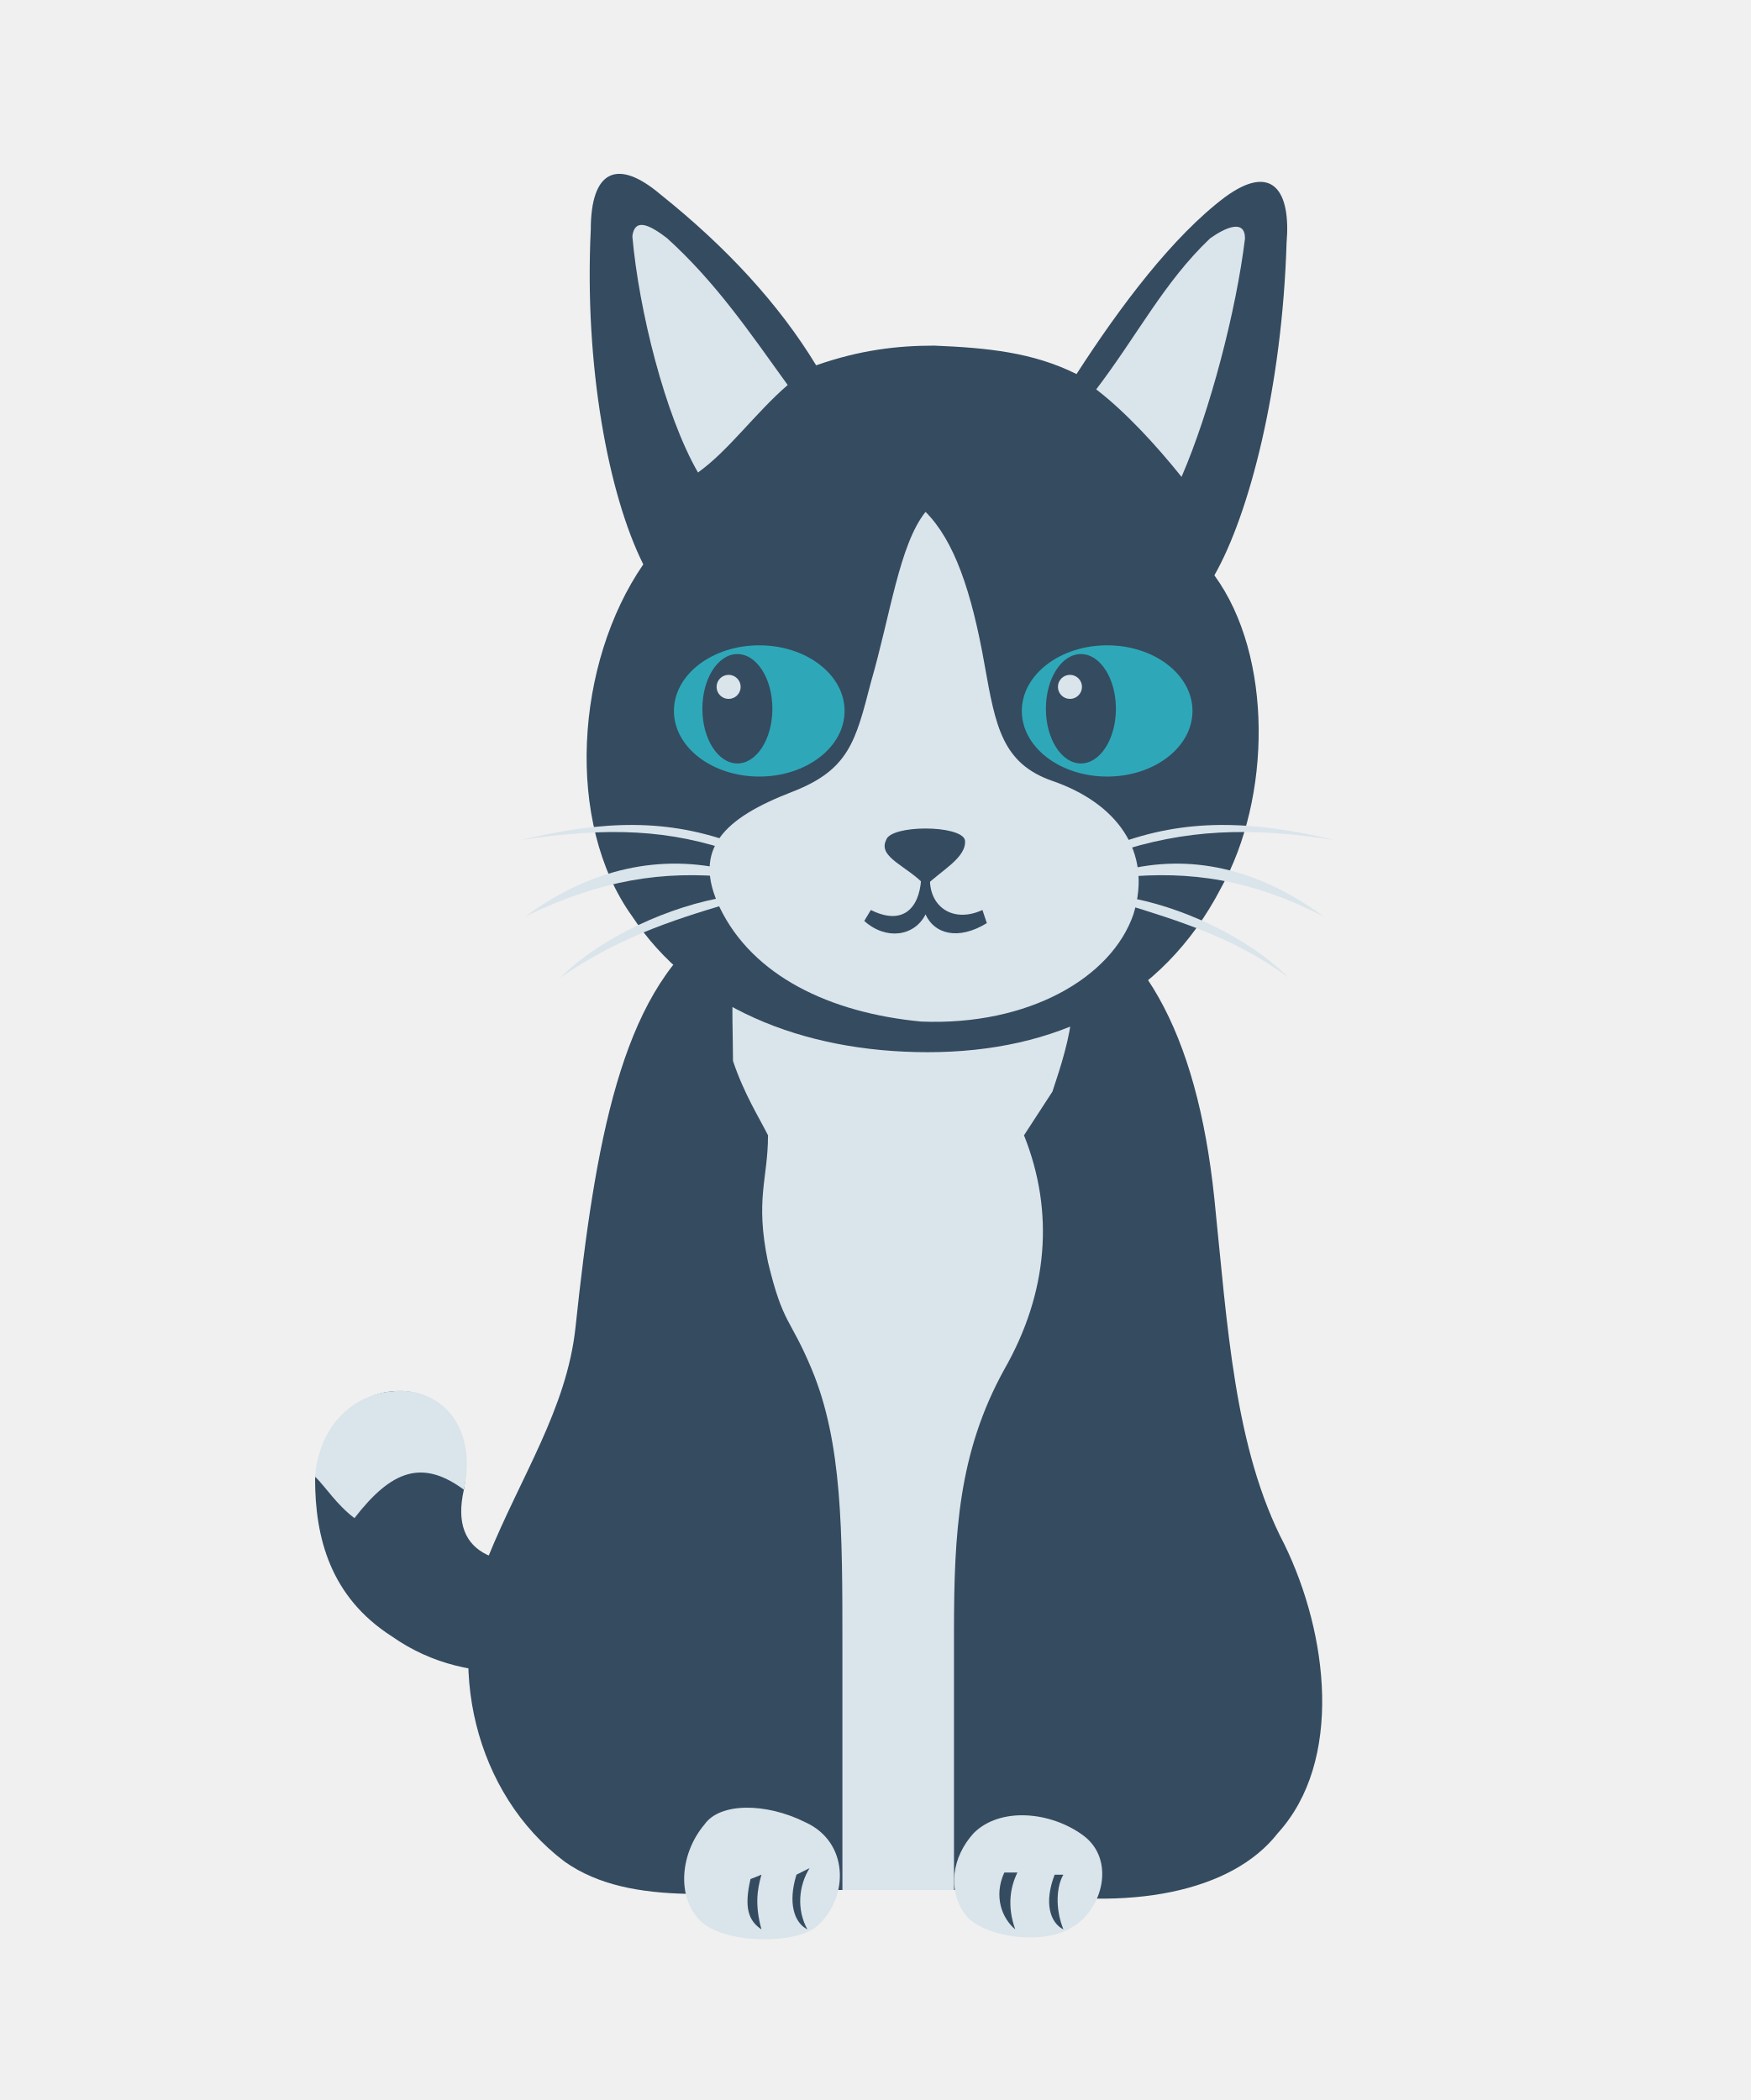
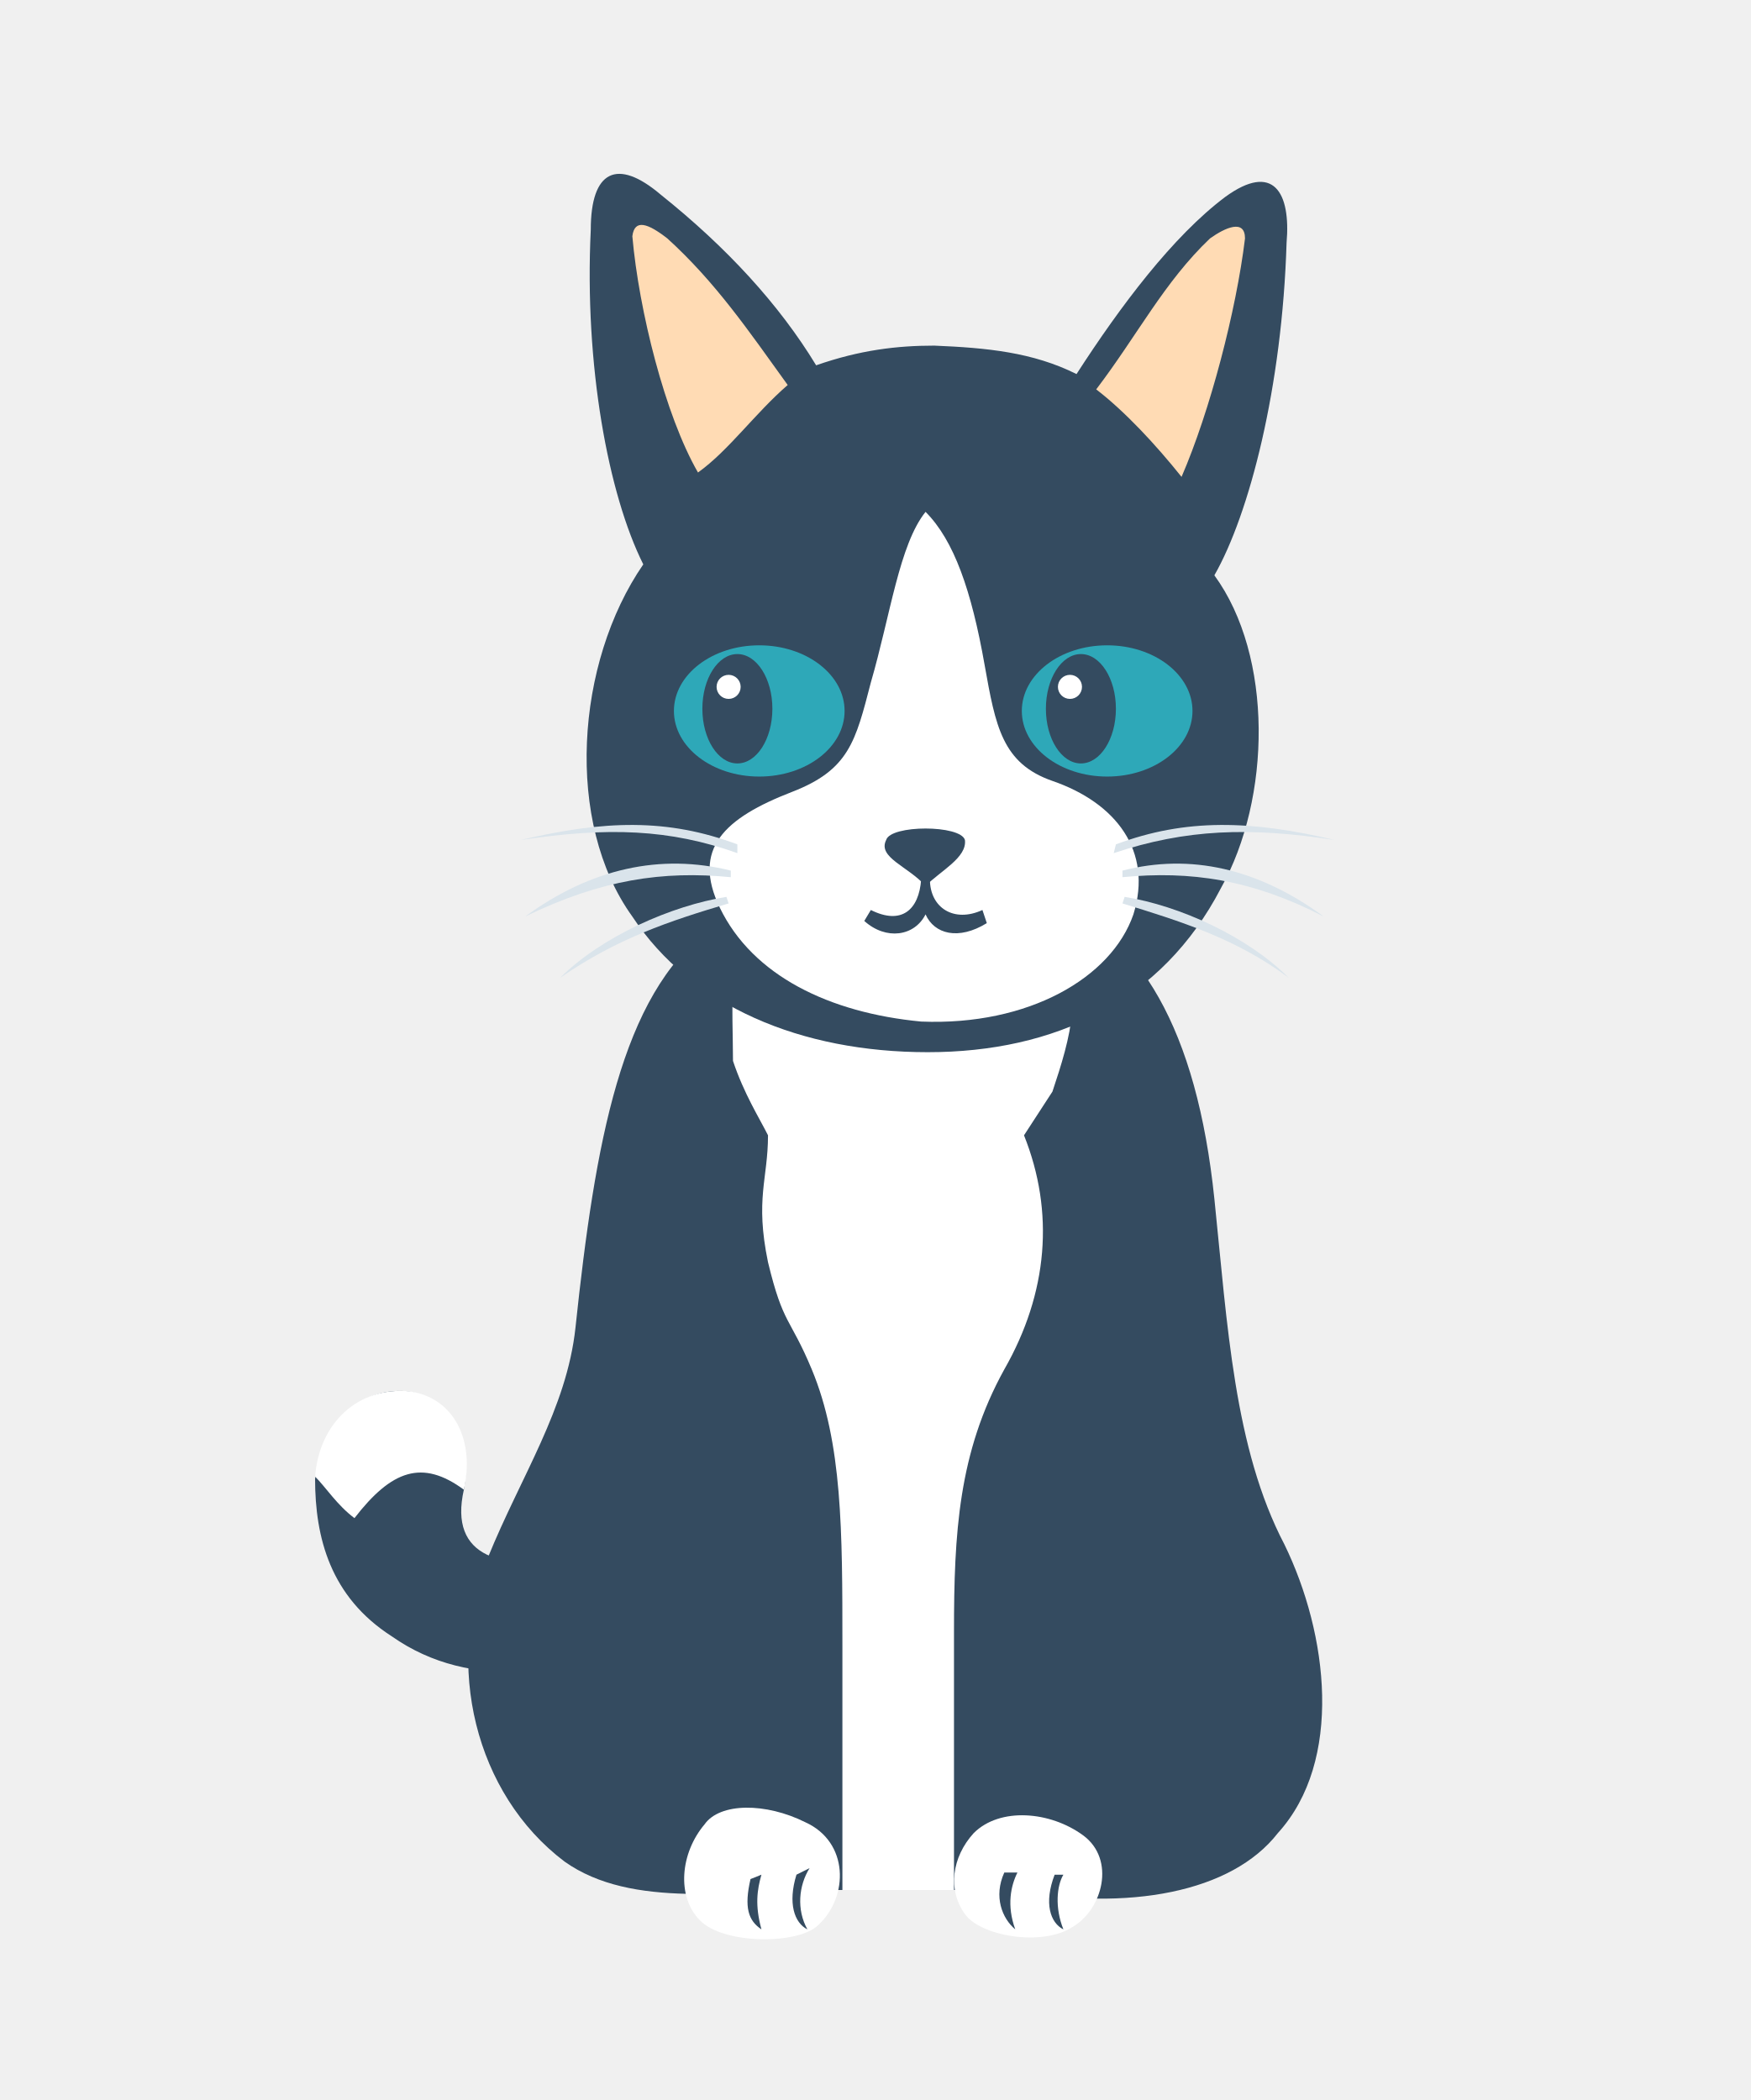
<svg xmlns="http://www.w3.org/2000/svg" width="800" height="960" viewBox="0 0 800 960" fill="none">
  <g id="evolucat 2">
    <g id="tail">
      <path id="tail-body" d="M304 749C261 765 216 774 179 748C151 730 144 703 144 676C148 654 162 634 186 636C207 639 216 659 212 681C205 712 229 719 267 712L307 703L336 739L304 749Z" fill="#344B60" />
-       <path id="tail-tip" d="M144 675C146 650 164 634 187 636C208 639 217 659 212 681C193 667 179 672 162 694C154 688 149 680 144 675Z" fill="#DAE4EB" />
+       <path id="tail-tip" d="M144 675C146 650 164 634 187 636C208 639 217 659 212 681C193 667 179 672 162 694C154 688 149 680 144 675Z" fill="white" />
      <path id="tail-band-2" d="M280 709C287 706 298 703 307 704L322 728C311 736 300 738 289 744L280 709Z" fill="#DAE4EB" />
    </g>
    <g id="body">
      <path id="body-silhouette" d="M324 425C284 455 272 522 263 607C259 644 238 675 223 712C203 761 217 820 258 851C289 873 336 864 377 864H462C516 874 563 865 584 838C614 805 607 747 587 706C564 662 561 606 555 548C547 471 521 426 478 410L324 425Z" fill="#344B60" />
    </g>
    <g id="chest-and-legs">
-       <path id="chest" d="M346 419C332 432 335 461 335 485C340 500 347 511 351 519C351 539 345 548 351 577C358 606 361 602 371 626C385 659.6 385 700 385 752V864H436V746C436 701 438 664 459 626C479 591 482 554 468 519L481 499C489 475 497 449 481 429L346 419Z" fill="#DAE4EB" />
-       <path id="left-paw" d="M322 834C329 824 350 824 368 833C388 842 388 867 374 880C365 889 331 889 320 878C309 867 311 847 322 834Z" fill="#DAE4EB" />
-       <path id="right-paw" d="M445 838C457 826 480 828 495 839C510 850 504 873 490 881C476 890 448 885 441 875C433 864 435 849 445 838Z" fill="#DAE4EB" />
+       <path id="chest" d="M346 419C332 432 335 461 335 485C340 500 347 511 351 519C351 539 345 548 351 577C358 606 361 602 371 626C385 659.6 385 700 385 752V864H436V746C436 701 438 664 459 626C479 591 482 554 468 519L481 499C489 475 497 449 481 429L346 419Z" fill="white" />
+       <path id="left-paw" d="M322 834C329 824 350 824 368 833C388 842 388 867 374 880C365 889 331 889 320 878C309 867 311 847 322 834Z" fill="white" />
+       <path id="right-paw" d="M445 838C457 826 480 828 495 839C510 850 504 873 490 881C476 890 448 885 441 875C433 864 435 849 445 838Z" fill="white" />
      <path id="paw-gaps-left" d="M343 859C340 872 342 878 348 882C345 871 346 864 348 857L343 859ZM364 857C360 870 363 879 369 882C364 873 365 862 370 854L364 857Z" fill="#344B60" />
      <path id="paw-gaps-right" d="M459 856C454 867 458 877 464 882C460 871 462 862 465 856H459ZM482 857C477 870 480 879 486 882C482 872 483 862 486 857H482Z" fill="#344B60" />
    </g>
    <g id="head">
      <path id="ears-head" d="M294 258C278 226 267 167 270 105C270 78 282 72 302 89C332 113 356 139 373 167C393 160 410 158 427 158C451 159 472 161 492 171C512 140 536 108 560 90C582 74 590 88 588 111C586 177 571 235 555 263C582 300 581 365 558 406C531 458 482 481 424 481C366 481 316 460 289 419C258 376 263 303 294 258Z" fill="#344B60" />
-       <path id="inner-ear-left" d="M289 108C290 100 296 102 305 109C327 129 342 151 360 176C345 189 333 206 319 216C304 190 292 142 289 108Z" fill="#DAE4EB" />
-       <path id="inner-ear-right" d="M569 109C569 100 560 104 553 109C532 129 520 153 501 178C514 188 528 203 540 218C553 188 565 142 569 109Z" fill="#DAE4EB" />
-       <path id="central-blaze-and-muzzle" d="M423 234C411 249 407 281 398 312C391 339 388 351.936 362 362C331 374 316 388 329 415C344 446 379 463 421 467C470 469 508 447 518 418C527 389 510 367 481 357C458 349 455 332 450 304C444 270 436 247 423 234Z" fill="#DAE4EB" />
+       <path id="inner-ear-left" d="M289 108C290 100 296 102 305 109C327 129 342 151 360 176C345 189 333 206 319 216C304 190 292 142 289 108Z" fill="#FFDBB4" />
+       <path id="inner-ear-right" d="M569 109C569 100 560 104 553 109C532 129 520 153 501 178C514 188 528 203 540 218C553 188 565 142 569 109Z" fill="#FFDBB4" />
+       <path id="central-blaze-and-muzzle" d="M423 234C411 249 407 281 398 312C391 339 388 351.936 362 362C331 374 316 388 329 415C344 446 379 463 421 467C470 469 508 447 518 418C527 389 510 367 481 357C458 349 455 332 450 304C444 270 436 247 423 234Z" fill="white" />
      <g id="eyes">
        <path id="iris-left" d="M347 355C368.539 355 386 341.569 386 325C386 308.431 368.539 295 347 295C325.461 295 308 308.431 308 325C308 341.569 325.461 355 347 355Z" fill="#2EA8B8" />
        <path id="iris-right" d="M506 355C527.539 355 545 341.569 545 325C545 308.431 527.539 295 506 295C484.461 295 467 308.431 467 325C467 341.569 484.461 355 506 355Z" fill="#2EA8B8" />
        <path id="pupil-left" d="M337 349C345.837 349 353 337.807 353 324C353 310.193 345.837 299 337 299C328.163 299 321 310.193 321 324C321 337.807 328.163 349 337 349Z" fill="#344B60" />
        <path id="pupil-right" d="M494 349C502.837 349 510 337.807 510 324C510 310.193 502.837 299 494 299C485.163 299 478 310.193 478 324C478 337.807 485.163 349 494 349Z" fill="#344B60" />
-         <path id="highlight-left" d="M333 319.5C336.038 319.5 338.5 317.038 338.5 314C338.5 310.962 336.038 308.5 333 308.5C329.962 308.5 327.5 310.962 327.5 314C327.5 317.038 329.962 319.5 333 319.5Z" fill="#DAE4EB" />
-         <path id="highlight-right" d="M489 319.5C492.038 319.5 494.5 317.038 494.5 314C494.5 310.962 492.038 308.5 489 308.5C485.962 308.5 483.5 310.962 483.5 314C483.5 317.038 485.962 319.5 489 319.5Z" fill="#DAE4EB" />
+         <path id="highlight-left" d="M333 319.5C336.038 319.5 338.5 317.038 338.5 314C338.5 310.962 336.038 308.5 333 308.5C329.962 308.5 327.5 310.962 327.5 314C327.5 317.038 329.962 319.5 333 319.5Z" fill="white" />
+         <path id="highlight-right" d="M489 319.5C492.038 319.5 494.5 317.038 494.5 314C494.5 310.962 492.038 308.5 489 308.5C485.962 308.5 483.5 310.962 483.5 314C483.5 317.038 485.962 319.5 489 319.5Z" fill="white" />
      </g>
      <path id="nose" d="M405 384C407 377 439 377 441 384C442 392 430 398 423 405C415 396 401 392 405 384Z" fill="#344B60" />
      <path id="mouth" d="M421 402H425C425 415 436 422 449 416L451 422C438 430 427 427 423 418C418 428 405 430 395 421L398 416C412 423 420 416 421 402Z" fill="#344B60" />
      <g id="whiskers">
        <path id="Vector" d="M337 386C305 374 276 375 238 384C278 378 306 379 337 390V386Z" fill="#DAE4EB" />
        <path id="Vector_2" d="M334 398C302 390 270 397 240 419C275 402 303 398 334 401V398Z" fill="#DAE4EB" />
        <path id="Vector_3" d="M332 410C307 414 275 428 256 447C282 429 306 421 333 413L332 410Z" fill="#DAE4EB" />
        <path id="Vector_4" d="M510 386C542 374 572 375 610 384C571 378 542 379 509 390L510 386Z" fill="#DAE4EB" />
        <path id="Vector_5" d="M513 398C544 390 575 397 605 419C572 402 544 398 513 401V398Z" fill="#DAE4EB" />
        <path id="Vector_6" d="M514 410C539 414 570 428 589 447C565 429 539 421 513 413L514 410Z" fill="#DAE4EB" />
      </g>
    </g>
  </g>
</svg>
